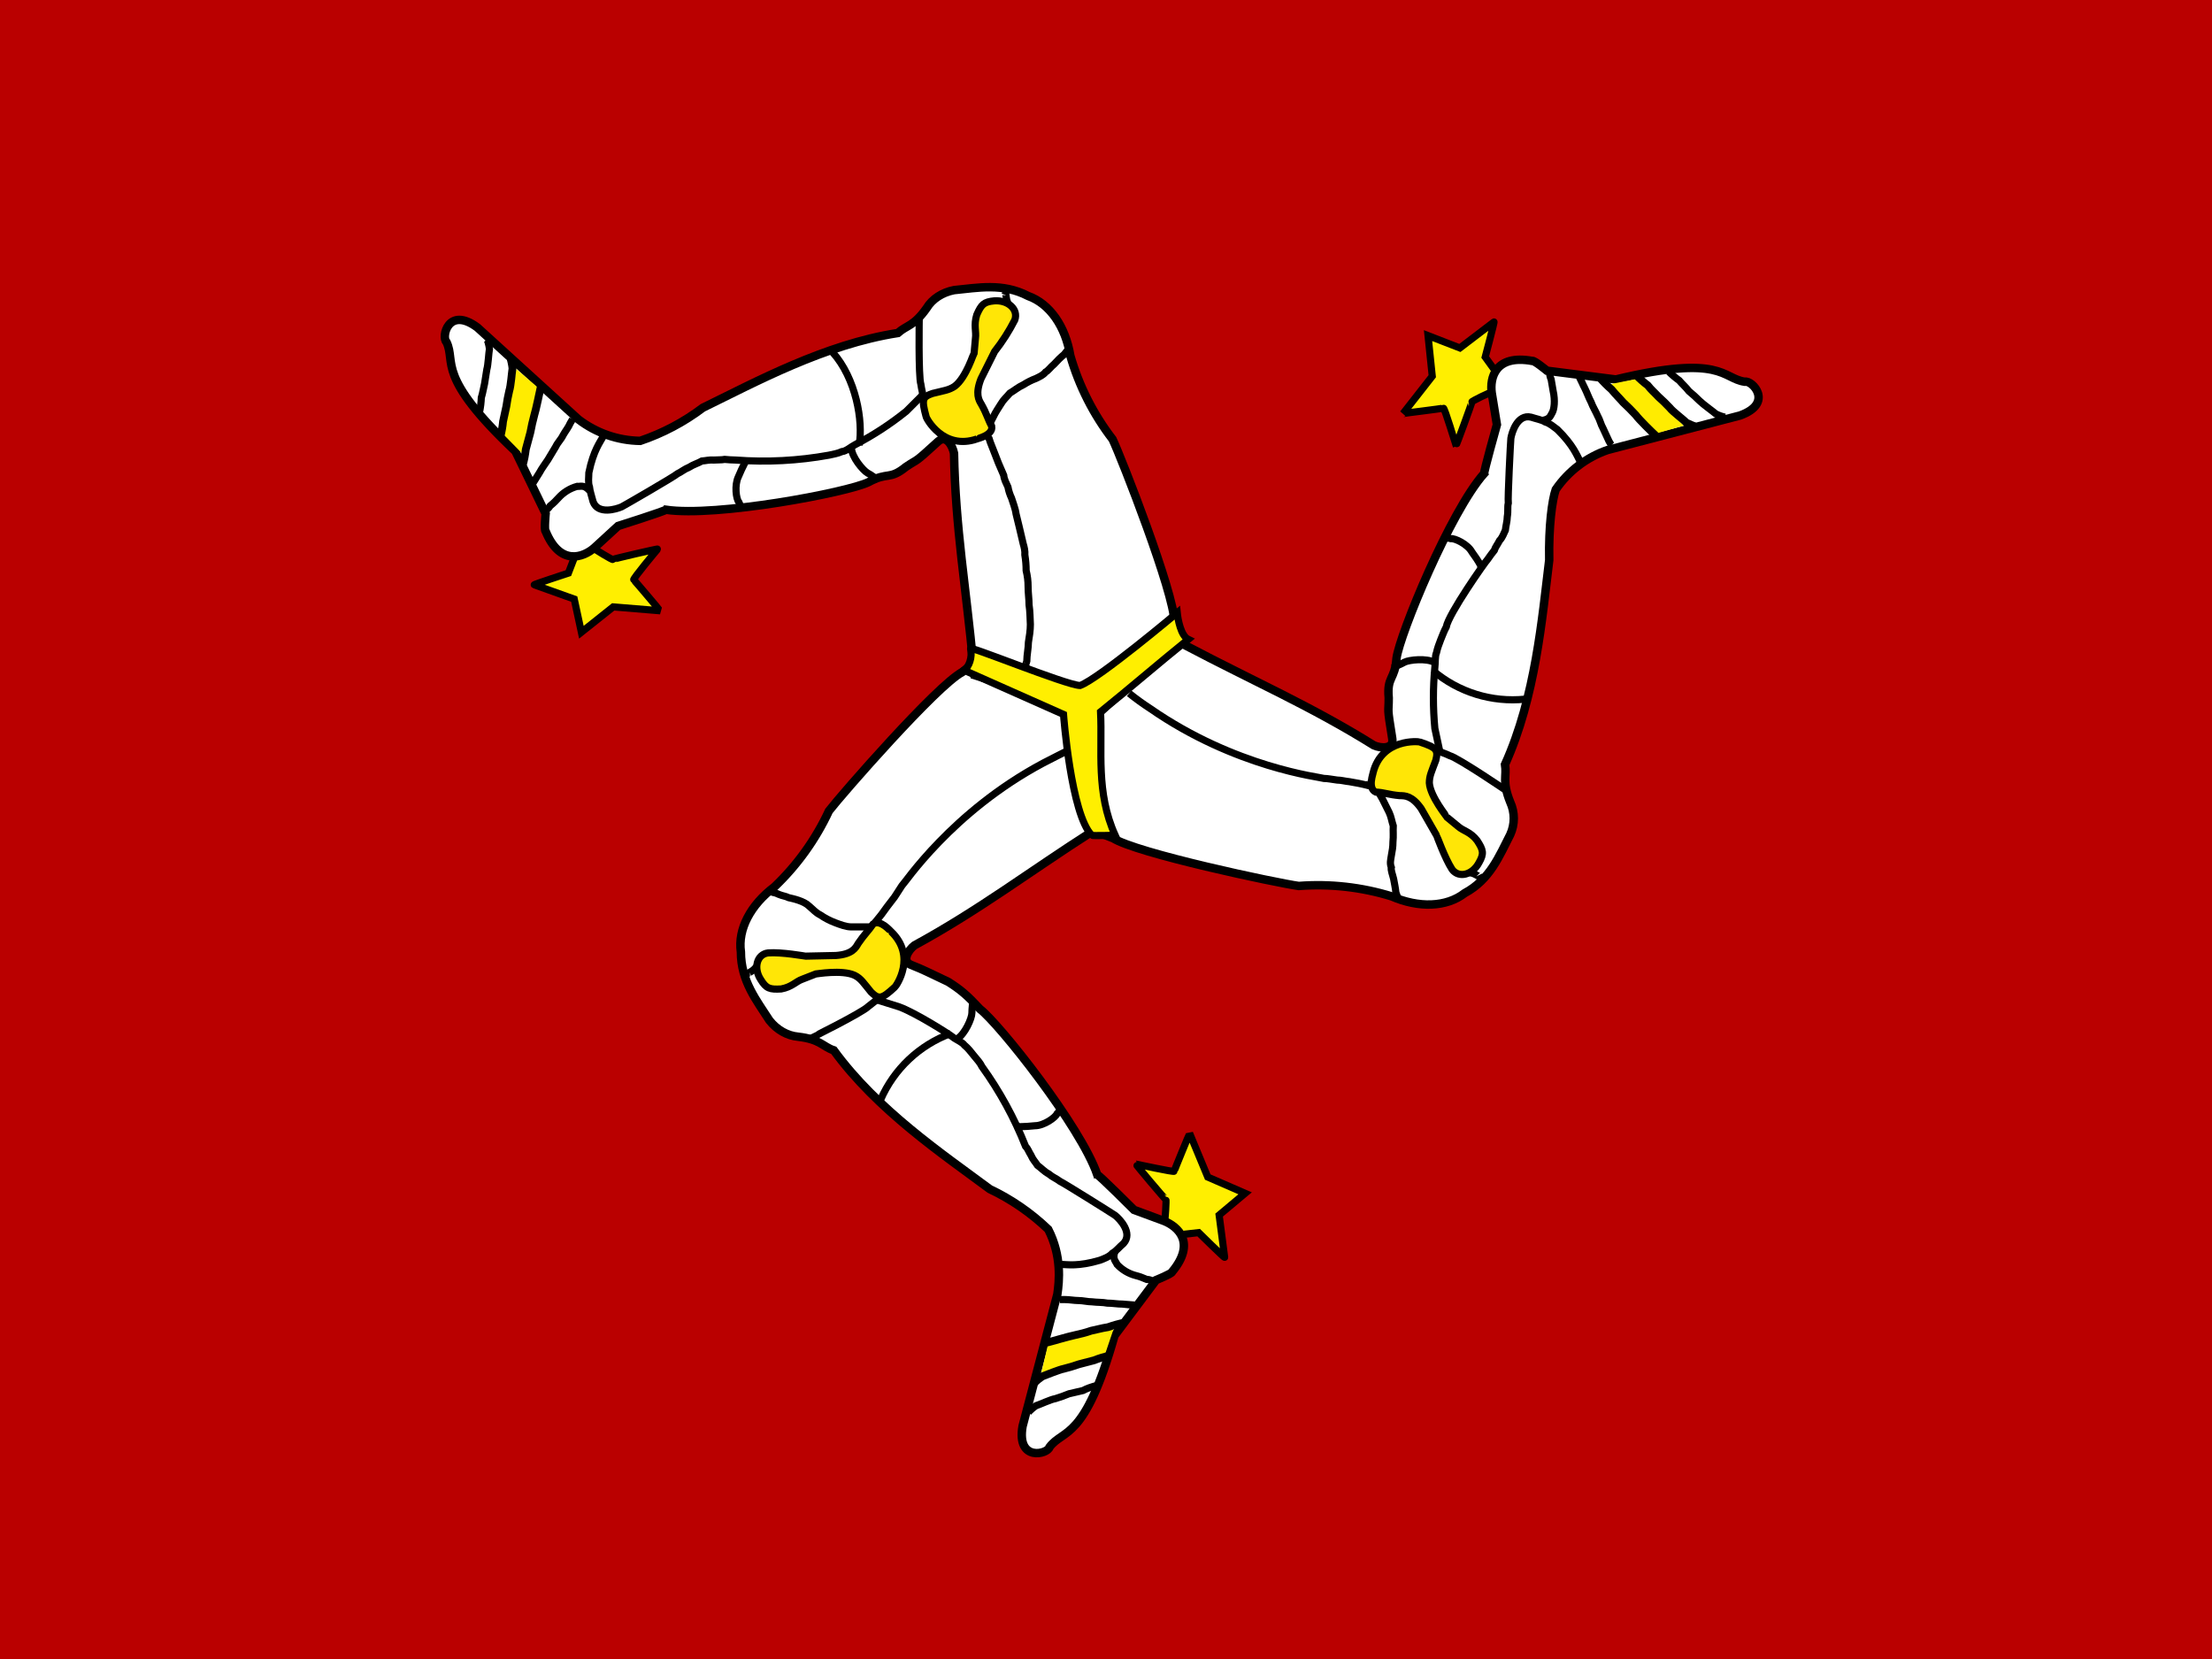
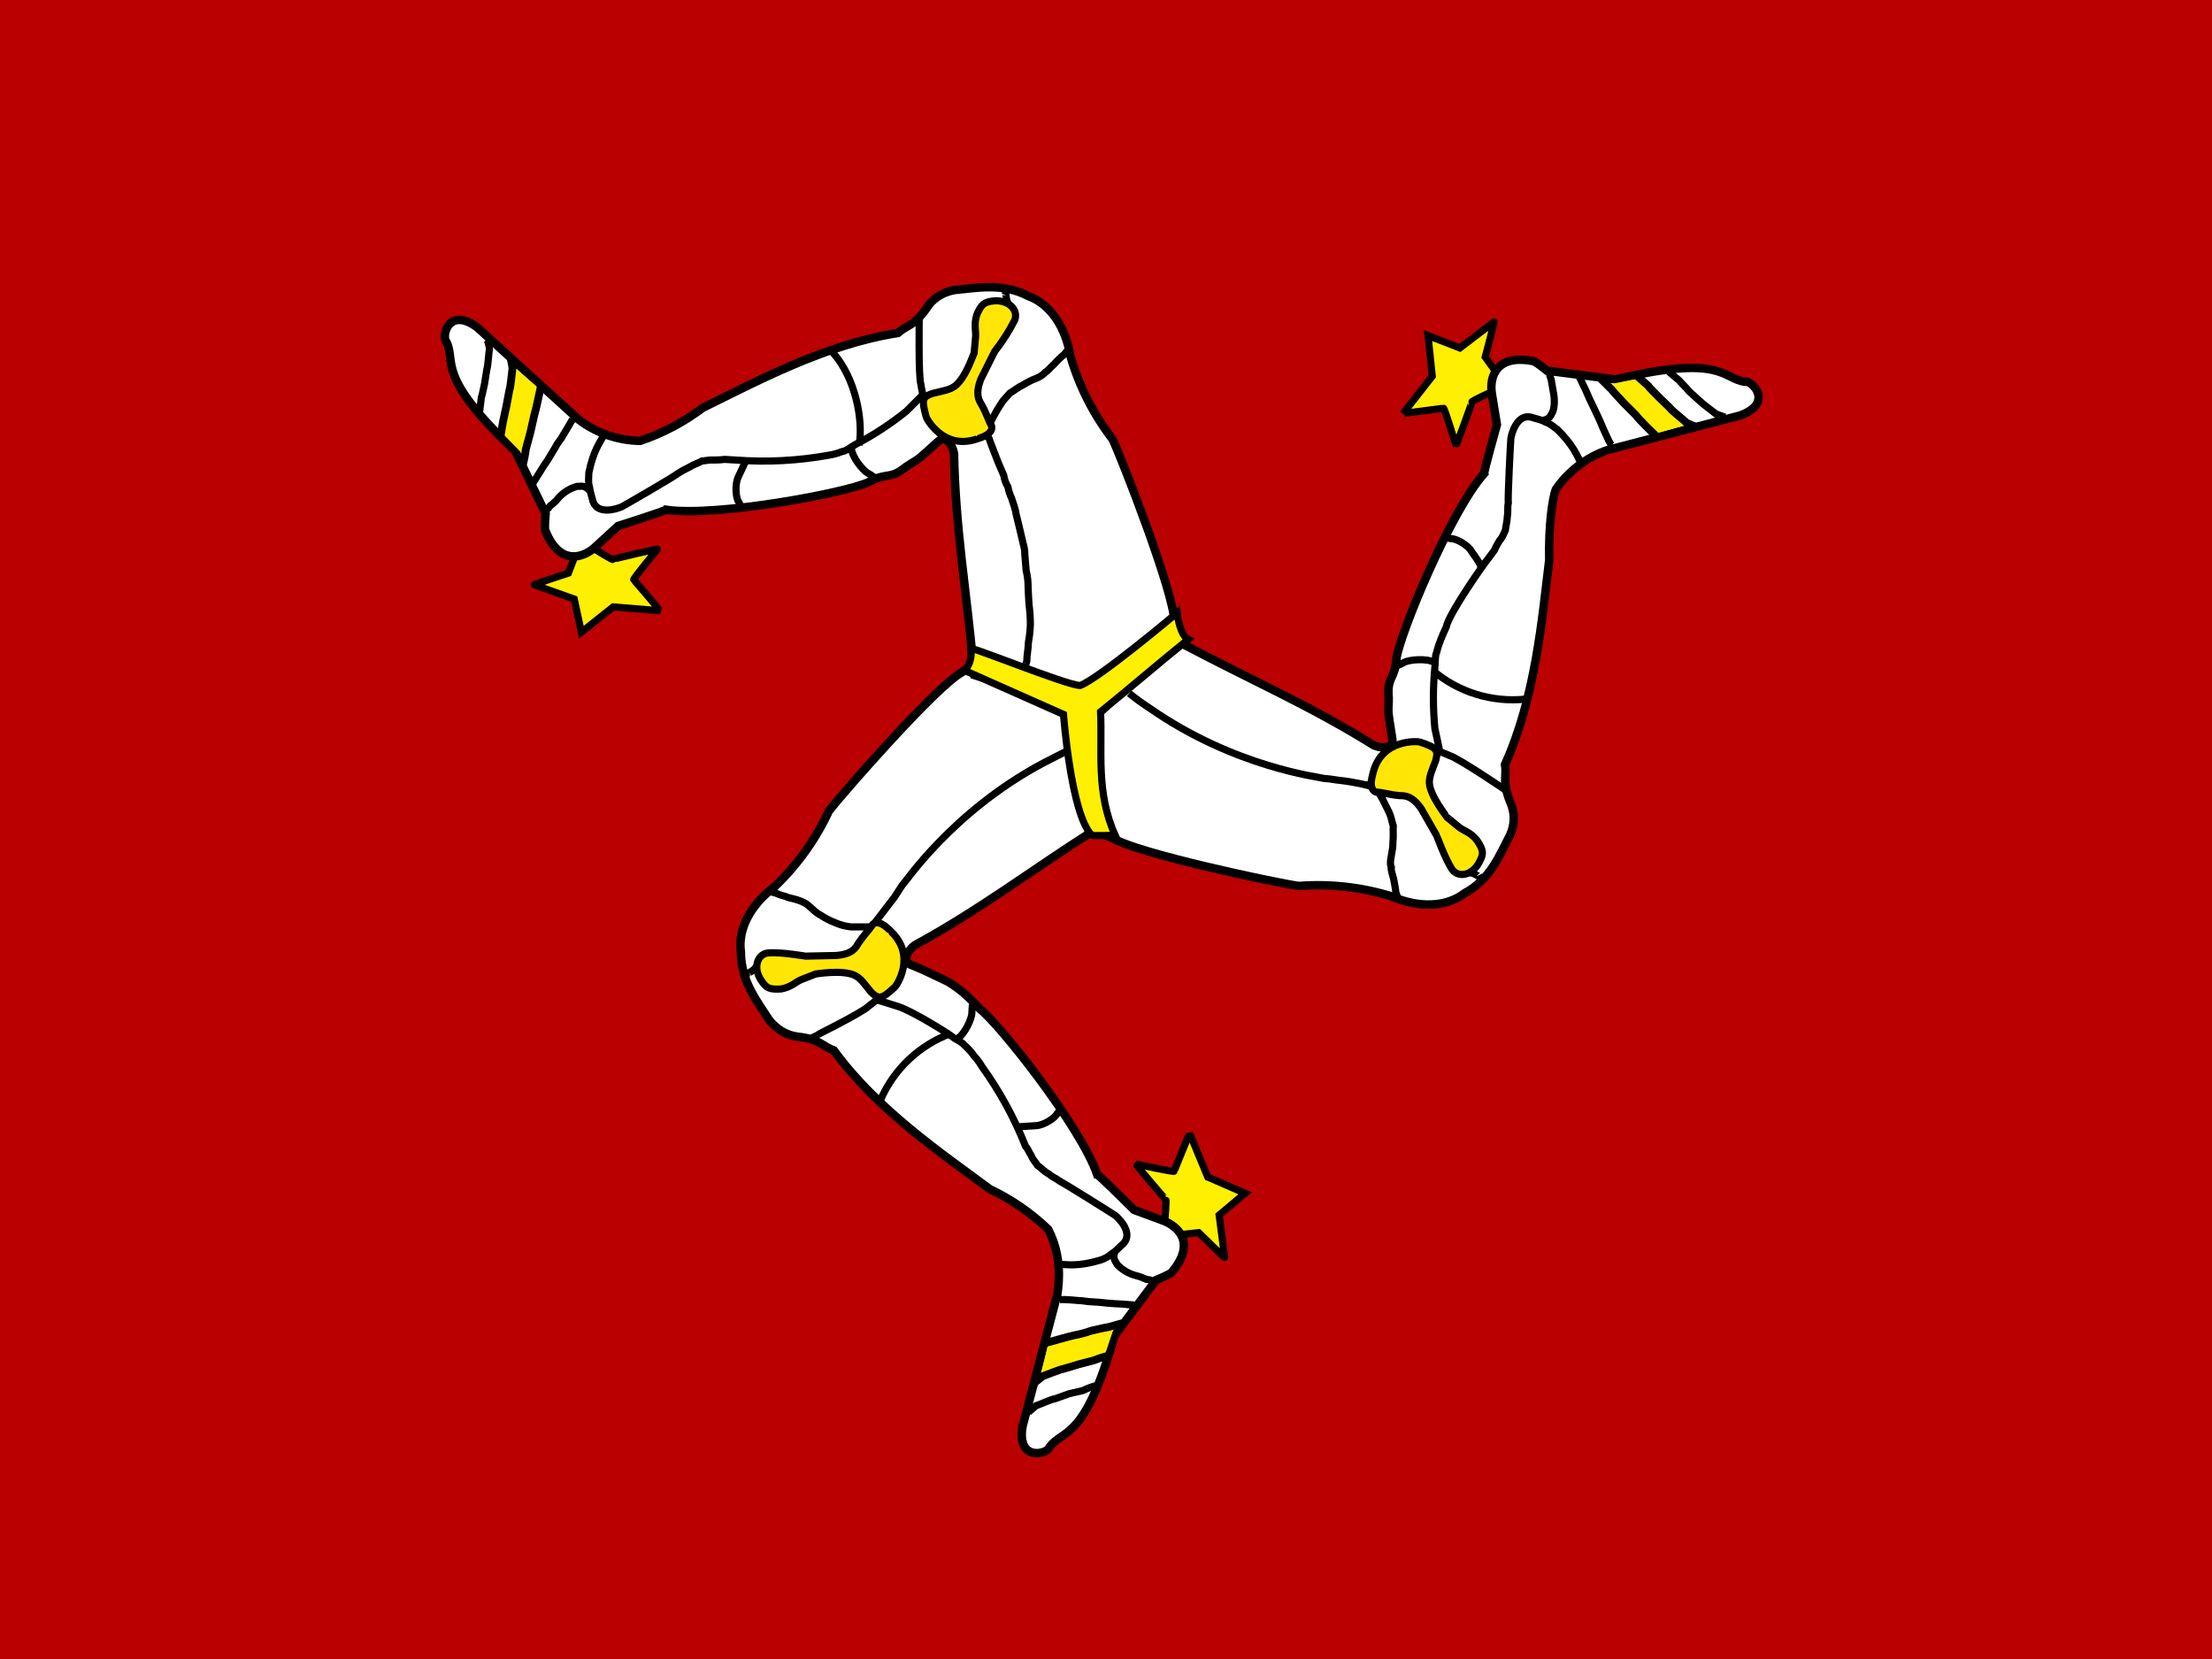
<svg xmlns="http://www.w3.org/2000/svg" id="flag-icons-im" viewBox="0 0 640 480">
  <defs>
    <clipPath id="im-a">
      <path fill-opacity=".7" d="M-77.6 0H605v512H-77.6z" />
    </clipPath>
  </defs>
  <g clip-path="url(#im-a)" transform="translate(72.8)scale(.94)">
    <path fill="#ba0000" fill-rule="evenodd" d="M629.4 512H-102V0h731.4z" />
-     <path fill="#ffef00" fill-rule="evenodd" stroke="#000" stroke-width="2.2" d="M281 376c.2-.6.6-6.8.4-6.8s-9.4-10.9-9.2-10.9c.2 0 11.8 2.6 11.8 2.2 0-.4 4.7-11.5 4.7-11.7l5.6 13.5 11.5 5-8 6.7 1.7 13c0 .3-8-7.6-8-7.6l-8.9 1s-1.2-4-1.6-4.4z" />
-     <path fill="#fff" fill-rule="evenodd" stroke="#000" stroke-width="2.6" d="M218.7 206.9c-7.7 4-37 37.5-41 42.7a77.3 77.3 0 0 1-16.8 23.4c-7.3 5.5-11.3 13-10.3 20 0 9 4.9 15 8.8 21.1 2.3 2.9 5.5 4.7 8.8 5 6.9.8 7.5 3 11 4.2 13.4 18.4 33.6 32 48 42.7a68.4 68.4 0 0 1 18 12.4c4.2 8.2 3.4 16 2.8 20L237.3 439c-1.9 11 7.8 8.6 8.3 6.4 4.3-5.7 10.8-1.7 20-34.3l12.8-17.1s4.9-2 4.9-2.5c7.5-9 1.8-14-2.5-15.7l-9.2-3.4s-10.8-10.8-11.3-10.8c-5.1-14.9-30.3-46.6-36.1-51-4-4.3-6-6-9.8-8.4-5.9-2.8-7.8-3.8-11.4-5.2-3-1.2-.9-4.5 1-6 20-10.9 35.7-22.9 54.8-35.1l3-2-6.9-39.2-31.8-11.2c-1.7 1.1-3 2.3-4.4 3.4z" />
+     <path fill="#ffef00" fill-rule="evenodd" stroke="#000" stroke-width="2.2" d="M281 376c.2-.6.6-6.8.4-6.8s-9.4-10.9-9.2-10.9 11.8 2.6 11.8 2.2 4.7-11.5 4.7-11.7l5.6 13.5 11.5 5-8 6.7 1.7 13c0 .3-8-7.6-8-7.6l-8.9 1s-1.2-4-1.6-4.4z" />
+     <path fill="#fff" fill-rule="evenodd" stroke="#000" stroke-width="2.6" d="M218.7 206.9c-7.7 4-37 37.5-41 42.7a77 77 0 0 1-16.8 23.4c-7.3 5.5-11.3 13-10.3 20 0 9 4.9 15 8.8 21.1q3.7 4.4 8.8 5c6.9.8 7.5 3 11 4.2 13.4 18.4 33.6 32 48 42.7a68 68 0 0 1 18 12.4c4.2 8.2 3.4 16 2.8 20L237.3 439c-1.9 11 7.8 8.6 8.3 6.4 4.3-5.7 10.8-1.7 20-34.3l12.8-17.1s4.9-2 4.9-2.5c7.5-9 1.8-14-2.5-15.7l-9.2-3.4s-10.8-10.8-11.3-10.8c-5.1-14.9-30.3-46.6-36.1-51-4-4.3-6-6-9.8-8.4-5.9-2.8-7.8-3.8-11.4-5.2-3-1.2-.9-4.5 1-6 20-10.9 35.7-22.9 54.8-35.1l3-2-6.9-39.2-31.8-11.2q-2.4 1.7-4.4 3.4z" />
    <path fill="#ffec00" fill-rule="evenodd" d="M245.3 413.1c0-.4 20-4 20-4l-2.5 7.4-19.7 6z" />
-     <path fill="none" stroke="#000" stroke-width="2.2" d="M193.6 338.5a37.9 37.9 0 0 1 21.6-20.4" />
-     <path fill="none" stroke="#000" stroke-width="2.4" d="M244.6 413.3c1.3-.3 7-2 8.6-2.3 1.8-.4 3.5-.8 5.2-1.4 2-.4 3.2-.8 5.2-1.1a39 39 0 0 1 5-1.4M241 425.6a14.6 14.6 0 0 1 2.5-2c1.1-.4 5-2 6.5-2.3a54 54 0 0 0 4.7-1.4l4.6-1.2c1.5-.6 2.9-1 4.4-1.4" />
-     <path fill="none" stroke="#000" stroke-width="2.2" d="M249 341.4h-.2c.8 0 .3 0-.9 1.4-.4 1.1-4 3.7-6.8 3.7a53 53 0 0 1-4.7.3l-1.3-.3m13.7 53.5h1.4c1.5 0 3 .3 4.2.3 1.5 0 2.9.4 4.3.4 1.5.2 3.2.1 4.7.4 1.6 0 3 .3 4.7.3 1.4.1 2.2.3 3.7.3l-3.7-.3c1.4.1 2.2.3 3.7.3m-32.7 33a13.6 13.6 0 0 1 2.3-2c1-.3 4.6-2 6-2.2a46.7 46.7 0 0 0 4.2-1.5l4.3-1c1.3-.7 2.6-1.1 4-1.5m5.8-41.2c-.8 2.3.3 2.9.7 3.9a12 12 0 0 0 5.7 3.4c1.2.3 2 .6 3.4 1.2.9 0 1.3.3 2 .5m-124.4-94.8h.3c-.9 0-.3.1 1.1-1 1-1.1 1.7-1.6 2.6-2.7m14.4 24c.2 0 16.6-8.2 18.3-10l3.7-2.9c1-.5 1.7-1.1 2.6-1.7.7-1 1.7-1.7 2.3-2.7 1-.9.5-1.8 1.4-2.9l1.3-3.8m20.8 12.2c.1.6-.2 2.4-.2 3.8 0 1.6-2.1 6.5-4.6 8" />
-     <path fill="none" stroke="#000" stroke-width="2.2" d="m192.6 307.8 6.7 2.1c5 1.8 15.4 8.4 16.5 9.3 1 .8 3 1.6 3.6 2.5 1.2 1 2 2.1 2.9 3.2 1 1.2 2 2.3 2.5 3.4a113.2 113.2 0 0 1 13.4 24.5c.7.7 1 1.7 1.7 2.8.6 1.4 1.3 2 2 3.1 1 .7 2.2 2 3.4 2.6 1.3 1.1 2.5 1.5 3.5 2.3 1.3.6 16.3 10 17 10.5 1.4 1.1 5.5 5.4 2.6 8.6-1.2 1-2.4 2.5-3.4 3-1.1 1.2-2.6 1.7-3.9 2.2-6.7 2-10.2 1.3-11.5 1.3h-1.4m-88.8-114.9c2 .8 1.2.2 2.9 1 1.2.5 2 .5 3 1 1.3.3 4.7 1 6.3 2.6 1.2 1 2 2 3.4 2.7a21.8 21.8 0 0 0 4.6 2.4c1.6.6 3.4 1.3 5 1.3h7.8-4 4" />
+     <path fill="none" stroke="#000" stroke-width="2.2" d="M193.6 338.5a38 38 0 0 1 21.6-20.4" />
+     <path fill="none" stroke="#000" stroke-width="2.4" d="M244.6 413.3c1.3-.3 7-2 8.6-2.3q2.7-.5 5.2-1.4c2-.4 3.2-.8 5.2-1.1l5-1.4M241 425.6l2.5-2c1.1-.4 5-2 6.5-2.3l4.7-1.4 4.6-1.2q2.2-.9 4.4-1.4" />
+     <path fill="none" stroke="#000" stroke-width="2.2" d="M249 341.4h-.2c.8 0 .3 0-.9 1.4-.4 1.1-4 3.7-6.8 3.7l-4.7.3-1.3-.3m13.7 53.5h1.4q2.3.1 4.2.3c1.5 0 2.9.4 4.3.4q2.3.1 4.7.4 2.3.2 4.7.3c1.4.1 2.2.3 3.7.3l-3.7-.3c1.4.1 2.2.3 3.7.3m-32.7 33 2.3-2c1-.3 4.6-2 6-2.2l4.2-1.5 4.3-1q2-1 4-1.5m5.8-41.2c-.8 2.3.3 2.9.7 3.9a12 12 0 0 0 5.7 3.4c1.2.3 2 .6 3.4 1.2q1.1.1 2 .5m-124.4-94.8h.3c-.9 0-.3.1 1.1-1 1-1.1 1.7-1.6 2.6-2.7m14.4 24c.2 0 16.6-8.2 18.3-10l3.7-2.9q1.4-.8 2.6-1.7 1.2-1.4 2.3-2.7c1-.9.5-1.8 1.4-2.9l1.3-3.8m20.8 12.2c.1.6-.2 2.4-.2 3.8 0 1.6-2.1 6.5-4.6 8" />
+     <path fill="none" stroke="#000" stroke-width="2.2" d="m192.6 307.8 6.7 2.1c5 1.8 15.4 8.4 16.5 9.3 1 .8 3 1.6 3.6 2.5q1.7 1.5 2.9 3.2 1.6 1.8 2.5 3.4a113 113 0 0 1 13.4 24.5c.7.7 1 1.7 1.7 2.8.6 1.4 1.3 2 2 3.1 1 .7 2.2 2 3.4 2.6 1.3 1.1 2.5 1.5 3.5 2.3 1.3.6 16.3 10 17 10.5 1.4 1.1 5.5 5.4 2.6 8.6-1.2 1-2.4 2.5-3.4 3q-1.8 1.6-3.9 2.2c-6.7 2-10.2 1.3-11.5 1.3h-1.4m-88.8-114.9c2 .8 1.2.2 2.9 1 1.2.5 2 .5 3 1 1.3.3 4.7 1 6.3 2.6 1.2 1 2 2 3.4 2.7a22 22 0 0 0 4.6 2.4q2.5 1.1 5 1.3h7.8-4 4" />
    <path fill="#ffe606" fill-rule="evenodd" stroke="#000" stroke-width="2.2" d="M159 293.3c4.2-.3 11.3 1 11.5 1l9.4-.2c5-.4 6-2.3 6.8-3.7 1.9-2.8 3.1-3.8 4.6-6 2.2-1.6 5.4 2.3 5.5 2.3 8 7.6 1.6 16.8 1.2 17.1-4 3.7-4.9 3.9-7.3 1.6-2.4-2.9-3.1-4.2-5.1-5.2-3.9-1.8-11.8-.4-12-.4l-4.1 1.6c-2 .7-3.2 2.4-6.5 3-3.5.2-4.6-.1-6.3-2.9-2.3-3.5-1.2-7.8 2.3-8.2z" />
-     <path fill="#ffef00" fill-rule="evenodd" stroke="#000" stroke-width="2.2" d="M381.8 120.7c-.6 0-6.3 2.8-6.2 3 .1.1-4.8 13.5-4.9 13.4-.1-.2-3.5-11.7-3.9-11.5-.3.2-12.3 1.6-12.4 1.7l9-11.5-1.3-12.5 9.8 3.8 10.5-8c.2-.1-2.7 10.8-2.7 10.8l5.2 7.2s-3 3-3.1 3.6z" />
-     <path fill="#fff" fill-rule="evenodd" stroke="#000" stroke-width="2.6" d="M265 257.9c7.1 4.7 50.7 13.9 57.3 14.8a77 77 0 0 1 28.6 3.2c8.3 3.6 16.8 3.4 22.5-1 7.8-4.2 10.6-11.4 14-18a12 12 0 0 0 0-10c-2.6-6.4-1-8-1.6-11.6 9.4-20.8 11.4-45 13.6-62.9-.2-10.5.9-18.5 2-21.7a32 32 0 0 1 16-12.2l40.7-10.6c10.6-3.8 3.7-11 1.5-10.4-7-1-6.8-8.6-39.7-.7l-21.2-2.7s-4-3.3-4.5-3c-11.5-2.1-13.1 5.3-12.5 9.8l1.6 9.8s-4.1 14.6-3.9 15c-10.5 11.8-26 49.6-27 56.9-.5 6.8-3 5.5-2.4 12.2 0 5.2-.6 2 1.1 12.6.5 3.2-3.5 3-5.7 2-19.2-12-37.4-19.9-57.5-30.5l-3.1-1.6-30.8 25.2 5.8 33.2c1.8 1 3.4 1.5 5.1 2.2z" />
+     <path fill="#ffef00" fill-rule="evenodd" stroke="#000" stroke-width="2.2" d="M381.8 120.7c-.6 0-6.3 2.8-6.2 3 .1.1-4.8 13.5-4.9 13.4-.1-.2-3.5-11.7-3.9-11.5s-12.3 1.6-12.4 1.7l9-11.5-1.3-12.5 9.8 3.8 10.5-8c.2-.1-2.7 10.8-2.7 10.8l5.2 7.2s-3 3-3.1 3.6z" />
+     <path fill="#fff" fill-rule="evenodd" stroke="#000" stroke-width="2.6" d="M265 257.9c7.1 4.7 50.7 13.9 57.3 14.8a77 77 0 0 1 28.6 3.2c8.3 3.6 16.8 3.4 22.5-1 7.8-4.2 10.6-11.4 14-18a12 12 0 0 0 0-10c-2.6-6.4-1-8-1.6-11.6 9.4-20.8 11.4-45 13.6-62.9-.2-10.5.9-18.5 2-21.7a32 32 0 0 1 16-12.2l40.7-10.6c10.6-3.8 3.7-11 1.5-10.4-7-1-6.8-8.6-39.7-.7l-21.2-2.7s-4-3.3-4.5-3c-11.5-2.1-13.1 5.3-12.5 9.8l1.6 9.8s-4.1 14.6-3.9 15c-10.5 11.8-26 49.6-27 56.9-.5 6.8-3 5.5-2.4 12.2 0 5.2-.6 2 1.1 12.6.5 3.2-3.5 3-5.7 2-19.2-12-37.4-19.9-57.5-30.5l-3.1-1.6-30.8 25.2 5.8 33.2q2.6 1.3 5.1 2.2z" />
    <path fill="#ffec00" fill-rule="evenodd" d="M431.7 133.6a375 375 0 0 1-13.3-15.4l7.6-1.5 14.8 14.3z" />
-     <path fill="none" stroke="#000" stroke-width="2.2" d="M392 215.2a37.9 37.9 0 0 1-28.4-8.8" />
-     <path fill="none" stroke="#000" stroke-width="2.4" d="M432.2 134.1c-1-.9-5.2-5-6.2-6.4a66.5 66.5 0 0 0-3.8-3.8c-1.3-1.5-2.3-2.4-3.6-4a37.1 37.1 0 0 1-3.6-3.6m29.6 15c-.3 0-2-.7-3-1.2-.8-.9-4.2-3.4-5.1-4.6a54.2 54.2 0 0 0-3.5-3.4c-1.2-1.3-2.1-2-3.3-3.5a30.3 30.3 0 0 1-3.4-3" />
-     <path fill="none" stroke="#000" stroke-width="2.2" d="m367.3 165.5.1.3c-.4-.8-.2-.3 1.7 0 1.2-.2 5.2 1.7 6.5 4.1.8 1.1 2 2.8 2.6 4 .2.3.2 1 .4 1.3m40-38.2-.2-.2-.6-1-1.8-3.9c-.7-1.2-1-2.7-1.7-3.9-.6-1.4-1.5-2.8-2-4.2-.8-1.5-1.2-2.8-2-4.4-.7-1.2-.8-2-1.6-3.3l1.6 3.3c-.7-1.2-.8-2-1.6-3.3m44.8 12.3a12 12 0 0 1-2.8-1c-.8-.7-4-3-5-4a47 47 0 0 0-3.3-3c-1-1.3-1.9-2-3-3.3a26.2 26.2 0 0 1-3.2-2.7m-38.9 15c2.5-.4 2.5-1.6 3.1-2.5.5-1 .9-3.5.2-6.6l-.6-3.5c-.4-.9-.4-1.4-.5-2m-21.7 154.8-.1-.2c.4.8.2.3-1.6-.5l-3.5-1m13.9-24.3c-.1-.2-15.3-10.4-17.7-11-1.4-.7-2.7-1-4.3-1.8l-2.8-1.4c-1.3-.2-2.4-.7-3.5-.7-1.2-.4-1.9.4-3.2.2l-4 .7m.5-24.1c.4-.4 2.2-1 3.4-1.7 1.4-.7 6.7-1.3 9.2.1" />
-     <path fill="none" stroke="#000" stroke-width="2.2" d="m365.7 231.2-1.5-7a100 100 0 0 1 0-18.8c.2-1.3 0-3.4.5-4.5.3-1.4.8-2.7 1.3-4 .6-1.5 1.1-2.8 1.7-3.9.7-4 12-20.1 12.8-20.9a43 43 0 0 1 2-2.7c.3-1 1-1.8 1.6-3 1-1.1 1.2-2 1.8-3.2.1-1.1.6-2.9.6-4.2.3-1.7 0-3 .3-4.1-.2-1.5.7-19.2.8-20 .3-1.8 2-7.5 6.2-6.5 1.5.5 3.3.8 4.4 1.5 1.4.4 2.6 1.5 3.7 2.3 5 4.9 6.1 8.2 6.8 9.4l.7 1.2M352.6 276l-.1-.2c.4.7.2.3-.3-1.1-.1-1.3-.5-3-.7-4.2-.3-1.3-.9-2.7-.7-3.5-.5-1.3-.2-2.3 0-3.6.3-1.6.5-2.7.5-4.2.2-2 0-3.2.1-5-.5-1.5-.6-2.7-1.3-4.2l-2-4-2-3.5 2 3.4-2-3.4" />
+     <path fill="none" stroke="#000" stroke-width="2.2" d="M392 215.2a38 38 0 0 1-28.4-8.8" />
+     <path fill="none" stroke="#000" stroke-width="2.4" d="M432.2 134.1c-1-.9-5.2-5-6.2-6.4l-3.8-3.8c-1.3-1.5-2.3-2.4-3.6-4l-3.6-3.6m29.6 15c-.3 0-2-.7-3-1.2-.8-.9-4.2-3.4-5.1-4.6l-3.5-3.4c-1.2-1.3-2.1-2-3.3-3.5l-3.4-3" />
+     <path fill="none" stroke="#000" stroke-width="2.2" d="m367.3 165.5.1.3c-.4-.8-.2-.3 1.7 0 1.2-.2 5.2 1.7 6.5 4.1.8 1.1 2 2.8 2.6 4q.2.7.4 1.3m40-38.2-.2-.2-.6-1-1.8-3.9q-.8-2-1.7-3.9-1-2.1-2-4.2c-.8-1.5-1.2-2.8-2-4.4-.7-1.2-.8-2-1.6-3.3l1.6 3.3c-.7-1.2-.8-2-1.6-3.3m44.8 12.3-2.8-1c-.8-.7-4-3-5-4l-3.3-3c-1-1.3-1.9-2-3-3.3l-3.2-2.7m-38.9 15c2.5-.4 2.5-1.6 3.1-2.5.5-1 .9-3.5.2-6.6l-.6-3.5q-.5-1.2-.5-2m-21.7 154.8-.1-.2c.4.8.2.3-1.6-.5l-3.5-1m13.9-24.3c-.1-.2-15.3-10.4-17.7-11-1.4-.7-2.7-1-4.3-1.8l-2.8-1.4c-1.3-.2-2.4-.7-3.5-.7-1.2-.4-1.9.4-3.2.2l-4 .7m.5-24.1c.4-.4 2.2-1 3.4-1.7 1.4-.7 6.7-1.3 9.2.1" />
+     <path fill="none" stroke="#000" stroke-width="2.2" d="m365.7 231.2-1.5-7a100 100 0 0 1 0-18.8c.2-1.3 0-3.4.5-4.5q.5-2 1.3-4 .9-2.2 1.7-3.9c.7-4 12-20.1 12.8-20.9l2-2.7q.6-1.4 1.6-3c1-1.1 1.2-2 1.8-3.2.1-1.1.6-2.9.6-4.2.3-1.7 0-3 .3-4.1-.2-1.5.7-19.2.8-20 .3-1.8 2-7.5 6.2-6.5 1.5.5 3.3.8 4.4 1.5 1.4.4 2.6 1.5 3.7 2.3 5 4.9 6.1 8.2 6.8 9.4l.7 1.2M352.6 276l-.1-.2q.5 1-.3-1.1c-.1-1.3-.5-3-.7-4.2-.3-1.3-.9-2.7-.7-3.5-.5-1.3-.2-2.3 0-3.6.3-1.6.5-2.7.5-4.2.2-2 0-3.2.1-5-.5-1.5-.6-2.7-1.3-4.2l-2-4-2-3.5 2 3.4-2-3.4" />
    <path fill="#ffe606" fill-rule="evenodd" stroke="#000" stroke-width="2.2" d="M369.5 267.6c-2.3-3.6-4.7-10.4-4.8-10.5l-4.7-8.2c-2.8-4-5-4-6.6-4-3.4-.3-4.9-1-7.4-1.1-2.6-1.2-.7-5.9-.8-6 2.7-10.6 14-9.6 14.4-9.4 5.1 1.7 5.7 2.4 4.9 5.6-1.3 3.5-2 4.8-2 7 .3 4.2 5.5 10.5 5.5 10.6l3.4 2.8c1.6 1.4 3.7 1.6 5.8 4.3 1.9 2.9 2.2 4 .6 6.8-2 3.8-6.2 4.9-8.3 2.1z" />
-     <path fill="#ffef00" fill-rule="evenodd" stroke="#000" stroke-width="2.2" d="M105.2 168.7c.5.4 5.8 3.7 6 3.5s14-3.4 13.8-3.2-7.8 9.3-7.4 9.5c.4.2 8 9.4 8.2 9.5l-14.5-1.2-9.8 7.8-2.2-10.2L87 180c-.2-.1 10.5-3.6 10.5-3.6l3.2-8.3s4.1.7 4.7.6z" />
-     <path fill="#fff" fill-rule="evenodd" stroke="#000" stroke-width="2.6" d="M284 191.3c0-8.7-16.2-50.2-19-56.1a77.2 77.2 0 0 1-13-25.7c-1.5-9-6.3-16-13-18.4-7.9-4.1-15.5-2.5-22.8-1.8-3.6.7-6.7 2.7-8.4 5.5-4 5.7-6.1 5.2-8.9 7.7-22.5 3.5-43.8 15.1-60 23a68 68 0 0 1-19.3 10.2 32 32 0 0 1-19-6.6l-31.1-28.3c-9-6.7-11.2 3-9.5 4.5 3 6.4-3.5 10.3 21.2 33.6l9.3 19.2s-.5 5.2 0 5.4c4.4 10.8 11.6 8.1 15 5.1l7.3-6.7s14.5-4.6 14.7-5c15.6 2.3 55.8-5.3 62.4-8.5 6-3.3 6.3-.5 11.5-4.7 4.3-2.9 2-.6 10-7.9 2.4-2 4.3 1.3 4.8 3.7.4 22.7 3.8 42.2 5.9 64.8l.4 3.5 38 12 24.6-23-1-5.6z" />
+     <path fill="#ffef00" fill-rule="evenodd" stroke="#000" stroke-width="2.2" d="M105.2 168.7c.5.4 5.8 3.7 6 3.5s14-3.4 13.8-3.2-7.8 9.3-7.4 9.5 8 9.4 8.2 9.5l-14.5-1.2-9.8 7.8-2.2-10.2L87 180c-.2-.1 10.5-3.6 10.5-3.6l3.2-8.3s4.1.7 4.7.6z" />
+     <path fill="#fff" fill-rule="evenodd" stroke="#000" stroke-width="2.6" d="M284 191.3c0-8.7-16.2-50.2-19-56.1a77 77 0 0 1-13-25.7c-1.5-9-6.3-16-13-18.4-7.9-4.1-15.5-2.5-22.8-1.8-3.6.7-6.7 2.7-8.4 5.5-4 5.7-6.1 5.2-8.9 7.7-22.5 3.5-43.8 15.1-60 23a68 68 0 0 1-19.3 10.2 32 32 0 0 1-19-6.6l-31.1-28.3c-9-6.7-11.2 3-9.5 4.5 3 6.4-3.5 10.3 21.2 33.6l9.3 19.2s-.5 5.2 0 5.4c4.4 10.8 11.6 8.1 15 5.1l7.3-6.7s14.5-4.6 14.7-5c15.6 2.3 55.8-5.3 62.4-8.5 6-3.3 6.3-.5 11.5-4.7 4.3-2.9 2-.6 10-7.9 2.4-2 4.3 1.3 4.8 3.7.4 22.7 3.8 42.2 5.9 64.8l.4 3.5 38 12 24.6-23-1-5.6z" />
    <path fill="#ffec00" fill-rule="evenodd" d="M88.7 119.8c.3.3-5.6 19.6-5.6 19.6l-5.4-5.5 3.8-20.3z" />
    <path fill="none" stroke="#000" stroke-width="2.2" d="M178.8 108.4c7.2 8 9.5 21.2 8.2 28.6" />
-     <path fill="none" stroke="#000" stroke-width="2.4" d="M89 119.1c-.3 1.3-1.5 7.2-2 8.7a66.8 66.8 0 0 0-1.2 5.3l-1.4 5.2c-.2 1.7-.5 3.3-1 5m-3.7-33c.1.3.5 2 .6 3.1-.2 1.2-.5 5.4-1 6.9a54.4 54.4 0 0 0-.9 4.8l-1 4.6a30.6 30.6 0 0 1-.8 4.6" />
-     <path fill="none" stroke="#000" stroke-width="2.2" d="m150.7 156.3.1-.3c-.4.8 0 .3-.8-1.4-.9-1-1.4-5.3-.2-7.8a55 55 0 0 1 2-4.3c.1-.3.6-.7.8-1M98.8 129l-.1.2-.6 1c-.6 1.4-1.6 2.6-2.2 3.7-.6 1.3-1.7 2.3-2.3 3.6l-2.4 4c-.9 1.4-1.8 2.5-2.6 4l-2 3.2 2-3.2-2 3.2m-14.2-44.3c.2.2.7 1.9.8 3-.2 1-.4 5-.8 6.3l-.7 4.4c-.4 1.6-.5 2.7-1 4.3a26.2 26.2 0 0 1-.5 4.2M104 151c-1.7-1.9-2.7-1.2-3.8-1.3a12 12 0 0 0-5.7 3.5c-.8.9-1.5 1.6-2.6 2.5-.5.8-.9 1-1.4 1.5M232 90.4l-.1.3c.4-.8.1-.4.5 1.5.5 1.3.5 2.2 1 3.4m-27.9 1.8c0 .2-.3 18.5.5 20.9.2 1.5.6 2.7.8 4.6 0 1 .3 2 .4 3 .6 1.2.7 2.4 1.4 3.3.3 1.3 1.3 1.4 1.9 2.5.7.9 2 2.4 2.8 3m-20.5 12.9c-.6-.2-2-1.4-3.2-2-1.4-.8-4.9-4.9-5-7.8" />
-     <path fill="none" stroke="#000" stroke-width="2.2" d="m206.5 121.6-5 5a94.3 94.3 0 0 1-15.8 10.3c-1.2.6-2.7 2-4 2.1-1.3.6-2.7.8-4 1.1a113.4 113.4 0 0 1-28.7 1.5 43.2 43.2 0 0 1-3.4-.2c-1 .2-2 .1-3.3.2-1.6-.1-2.4.2-3.7.3-1 .6-2.7 1.1-3.9 1.9-1.5.6-2.5 1.5-3.6 2-1 .9-16.4 9.8-17.2 10.2-1.6.7-7.3 2.5-8.8-1.6-.4-1.6-1-3.3-1.1-4.5-.5-1.4-.2-3-.2-4.4 1.4-6.9 3.6-9.6 4.2-10.8l.7-1.2M251 108l-.1.3c.3-.7.2-.4-.8.8-1 .8-2.2 2-3.1 3-1 .8-1.8 2-2.6 2.4-.8 1-1.8 1.4-3 2a20 20 0 0 0-3.8 1.9c-1.7.8-2.7 1.7-4.2 2.6-1 1.2-2 2-2.8 3.4-.8 1.3-1.6 2.4-2.3 3.9l-1.8 3.5 1.8-3.5-1.8 3.5m11.7 73.1.3-.5c-.5 1-.4.7.1-.9 0-1.8.5-4.1.5-5.8.3-1.8.6-3.7.6-5.5-.1-2-.1-4-.4-6 0-1.8-.3-3.7-.3-5.6 0-1.8-.2-3.3-.6-5a29.5 29.5 0 0 0-.4-4.8c.1-1.2-.2-2.4-.5-3.4l-1.2-5.1-1-4.1c-.2-1.6-1-3.6-1.4-4.9a13.6 13.6 0 0 1-1.1-3.4c-.5-1.1-1.2-2.4-1.3-3.6l-1.6-3.7-1.4-3.6c-.5-1.4-1.1-2.6-1.5-4-.5-.5-.6-1-.8-1.4" />
+     <path fill="none" stroke="#000" stroke-width="2.4" d="M89 119.1c-.3 1.3-1.5 7.2-2 8.7l-1.2 5.3-1.4 5.2q-.3 2.5-1 5m-3.7-33c.1.3.5 2 .6 3.1-.2 1.2-.5 5.4-1 6.9l-.9 4.8-1 4.6-.8 4.6" />
+     <path fill="none" stroke="#000" stroke-width="2.2" d="m150.7 156.3.1-.3c-.4.8 0 .3-.8-1.4-.9-1-1.4-5.3-.2-7.8l2-4.3q.3-.5.8-1M98.8 129l-.1.2-.6 1q-1.1 2-2.2 3.7c-.6 1.3-1.7 2.3-2.3 3.6l-2.4 4q-1.4 2-2.6 4l-2 3.2 2-3.2-2 3.2m-14.2-44.3c.2.2.7 1.9.8 3-.2 1-.4 5-.8 6.3l-.7 4.4c-.4 1.6-.5 2.7-1 4.3l-.5 4.2M104 151c-1.7-1.9-2.7-1.2-3.8-1.3a12 12 0 0 0-5.7 3.5q-1 1.3-2.6 2.5c-.5.8-.9 1-1.4 1.5M232 90.4l-.1.3c.4-.8.1-.4.5 1.5.5 1.3.5 2.2 1 3.4m-27.9 1.8c0 .2-.3 18.5.5 20.9.2 1.5.6 2.7.8 4.6q.1 1.5.4 3c.6 1.2.7 2.4 1.4 3.3.3 1.3 1.3 1.4 1.9 2.5.7.9 2 2.4 2.8 3m-20.5 12.9c-.6-.2-2-1.4-3.2-2-1.4-.8-4.9-4.9-5-7.8" />
+     <path fill="none" stroke="#000" stroke-width="2.2" d="m206.5 121.6-5 5a94 94 0 0 1-15.8 10.3c-1.2.6-2.7 2-4 2.1q-2 .8-4 1.1a113 113 0 0 1-28.7 1.5l-3.4-.2q-1.4.2-3.3.2c-1.6-.1-2.4.2-3.7.3-1 .6-2.7 1.1-3.9 1.9q-2.1 1-3.6 2c-1 .9-16.4 9.8-17.2 10.2-1.6.7-7.3 2.5-8.8-1.6q-.8-2.6-1.1-4.5c-.5-1.4-.2-3-.2-4.4 1.4-6.9 3.6-9.6 4.2-10.8l.7-1.2M251 108l-.1.3q.6-1-.8.8-1.6 1.3-3.1 3c-1 .8-1.8 2-2.6 2.4q-1.2 1.3-3 2a20 20 0 0 0-3.8 1.9c-1.7.8-2.7 1.7-4.2 2.6-1 1.2-2 2-2.8 3.4q-1.2 1.8-2.3 3.9l-1.8 3.5 1.8-3.5-1.8 3.5m11.7 73.1.3-.5q-.7 1.5.1-.9c0-1.8.5-4.1.5-5.8q.5-2.7.6-5.5 0-3-.4-6-.2-2.7-.3-5.6 0-2.6-.6-5l-.4-4.8q0-1.8-.5-3.4l-1.2-5.1-1-4.1c-.2-1.6-1-3.6-1.4-4.9a14 14 0 0 1-1.1-3.4q-1-1.7-1.3-3.6l-1.6-3.7-1.4-3.6q-.8-2-1.5-4-.6-.8-.8-1.4" />
    <path fill="#ffe606" fill-rule="evenodd" stroke="#000" stroke-width="2.2" d="M234.9 98.5a59 59 0 0 1-6.2 9.7l-4.2 8.4c-1.8 4.6-.7 6.5.1 7.8 1.7 3 2 4.6 3.2 6.8.5 2.8-4.5 3.8-4.5 3.9-10.4 3.6-15.7-6.4-15.7-6.9-1.4-5.2-1.2-6 2-7.1 3.6-.9 5-1 6.8-2.2 3.5-2.6 5.9-10.3 6-10.4l.4-4.4c.3-2-.6-4 .4-7.2 1.4-3.2 2.2-4 5.4-4.3 4.2-.3 7.5 2.6 6.3 5.9z" />
    <path fill="#ffef00" fill-rule="evenodd" stroke="#000" stroke-width="2.2" d="M221.3 199.7c-1.6-1.5 29.4 11.2 33.7 11.3 5.8-2.1 29.9-22.4 29.9-22.4.2 2 1.1 7.1 3.4 8.2-9.3 7.5-17.7 14.8-27 22.3.6 12-1.5 24.7 4.5 38 0 0-7.2.2-7.2 0-6.4-6.4-8.7-37.2-8.7-37.2l-30.6-13.6c1.5-1 2.6-3.9 2-6.7z" />
-     <path fill="none" stroke="#000" stroke-width="2.2" d="M250.8 231.3c.5-.4-5.6 2.8-7.2 3.6-28.1 15-42.6 37-43.5 37.8l-2.2 3.4-2.3 3a60.6 60.6 0 0 1-3.6 4.7c-.2.6.4-.3.2.2m77.9-70.6a79 79 0 0 0 6.5 4.7c26.2 18.2 52.3 21.1 53.5 21.5 1 0 2.5.3 4 .5 1.2 0 2.6.4 3.8.5 1.4.2 4.4.8 5.8 1.2.6-.2-.5-.3 0-.4" />
+     <path fill="none" stroke="#000" stroke-width="2.2" d="M250.8 231.3c.5-.4-5.6 2.8-7.2 3.6-28.1 15-42.6 37-43.5 37.8l-2.2 3.4-2.3 3-3.6 4.7c-.2.6.4-.3.2.2m77.9-70.6a79 79 0 0 0 6.5 4.7c26.2 18.2 52.3 21.1 53.5 21.5q1.6.1 4 .5 1.9.2 3.8.5c1.4.2 4.4.8 5.8 1.2.6-.2-.5-.3 0-.4" />
  </g>
</svg>
